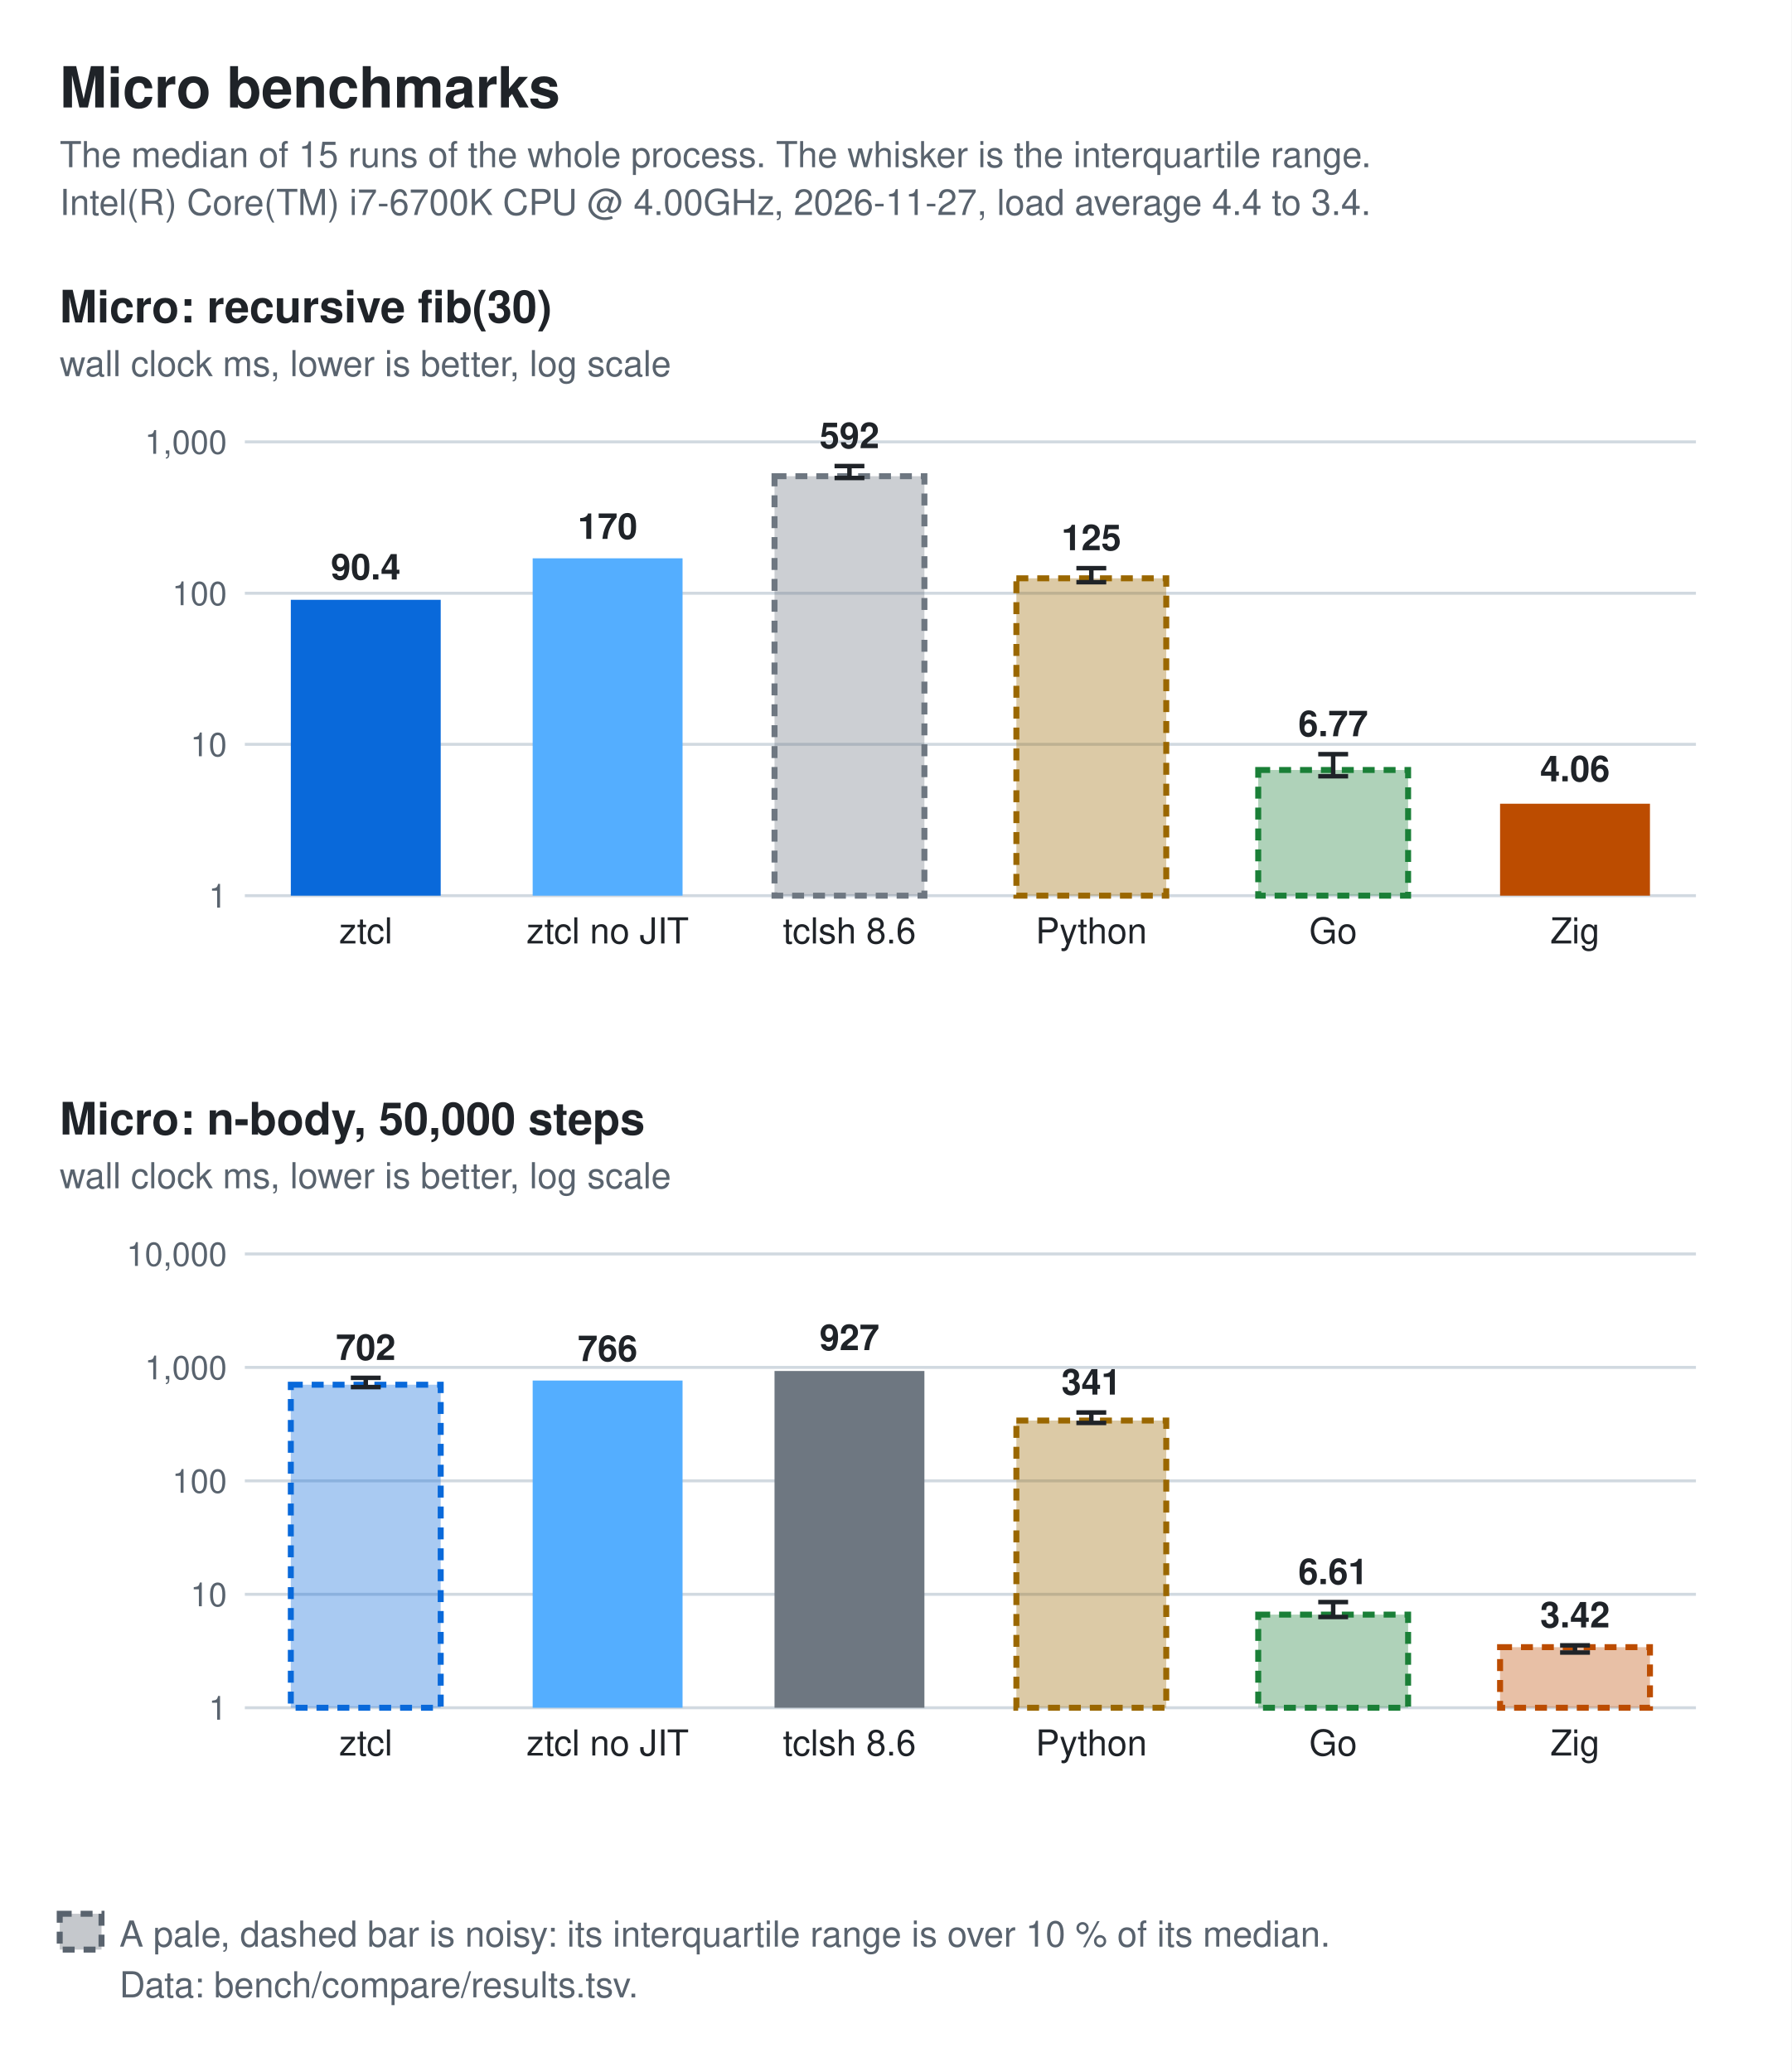
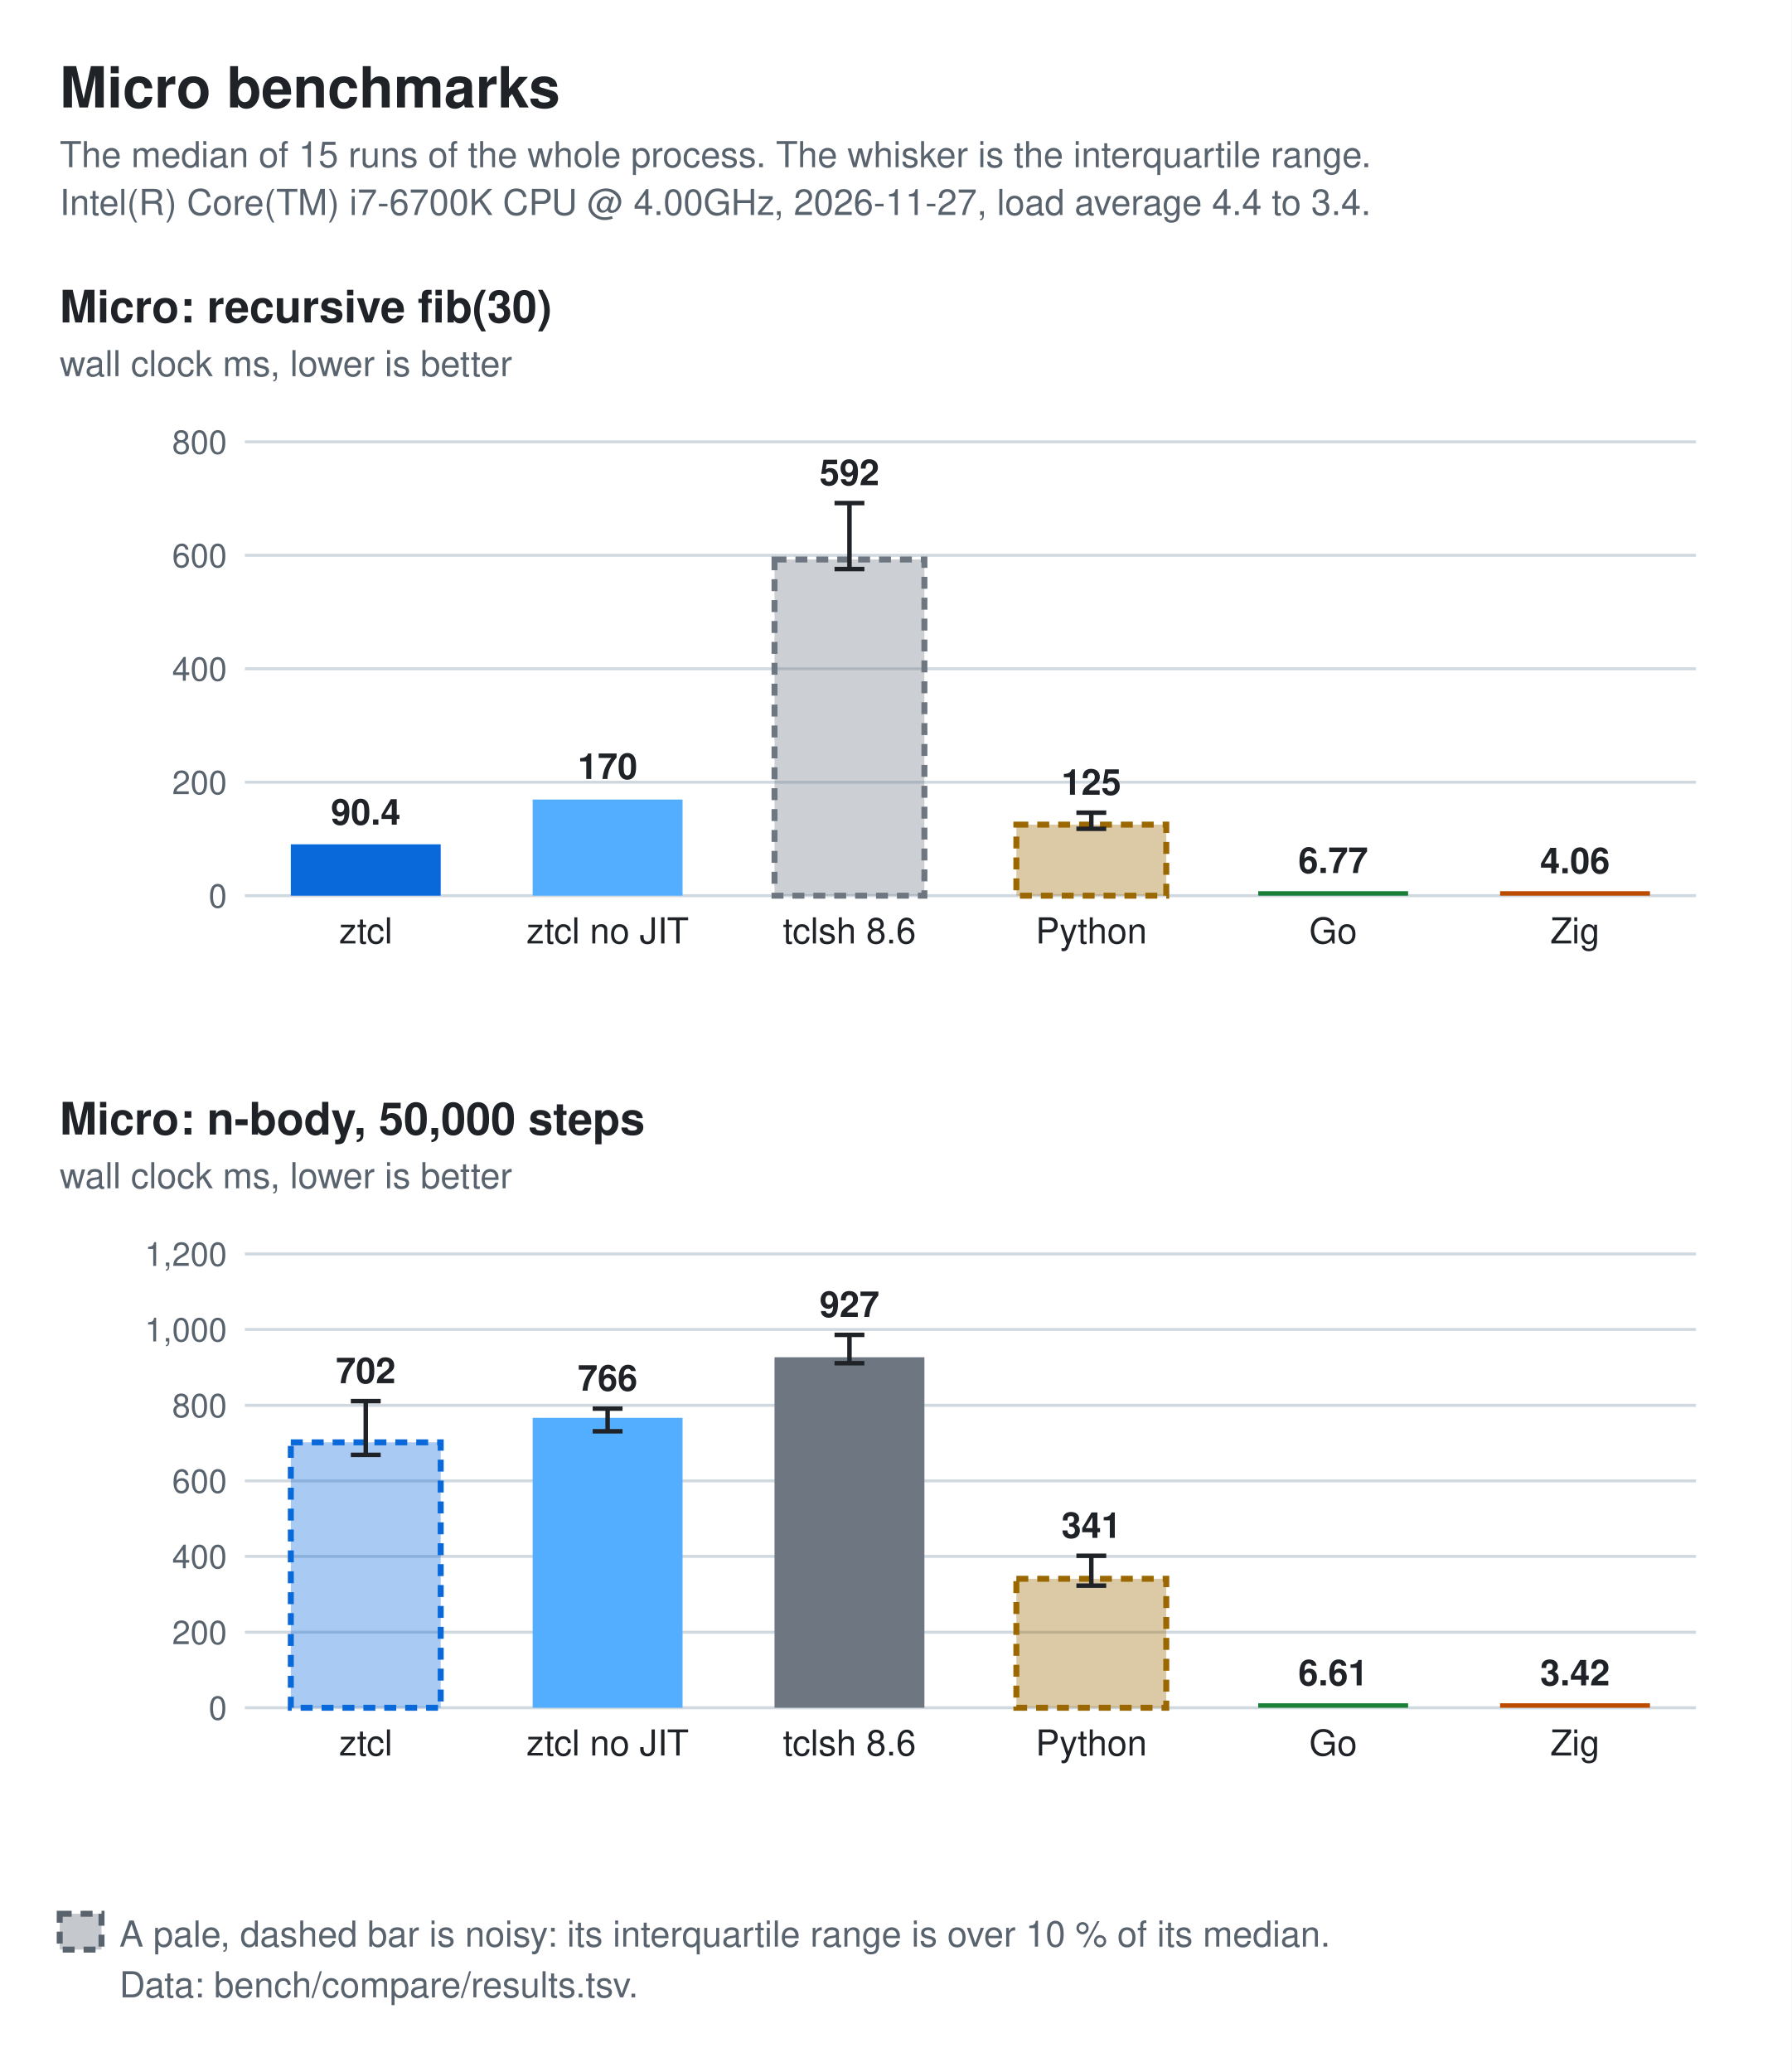
<svg xmlns="http://www.w3.org/2000/svg" width="600" height="694" viewBox="0 0 600 694" font-family="-apple-system, Segoe UI, Helvetica, Arial, sans-serif" role="img">
  <rect width="600" height="694" fill="#ffffff" />
  <text x="20" y="36" font-size="19" font-weight="700" fill="#1f2328">Micro benchmarks</text>
  <text x="20" y="56" font-size="12" fill="#59636e">The median of 15 runs of the whole process. The whisker is the interquartile range.</text>
  <text x="20" y="72" font-size="12" fill="#59636e">Intel(R) Core(TM) i7-6700K CPU @ 4.00GHz, 2026-11-27, load average 4.4 to 3.4.</text>
  <text x="20" y="108" font-size="15" font-weight="600" fill="#1f2328">Micro: recursive fib(30)</text>
-   <text x="20" y="126" font-size="12" fill="#59636e">wall clock ms, lower is better, log scale</text>
+   <text x="20" y="126" font-size="12" fill="#59636e">wall clock ms, lower is better</text>
  <line x1="82" y1="300.0" x2="568" y2="300.0" stroke="#d1d9e0" stroke-width="1" />
-   <text x="76" y="304.0" font-size="11" text-anchor="end" fill="#59636e">1</text>
-   <line x1="82" y1="249.3" x2="568" y2="249.3" stroke="#d1d9e0" stroke-width="1" />
-   <text x="76" y="253.3" font-size="11" text-anchor="end" fill="#59636e">10</text>
-   <line x1="82" y1="198.7" x2="568" y2="198.7" stroke="#d1d9e0" stroke-width="1" />
-   <text x="76" y="202.7" font-size="11" text-anchor="end" fill="#59636e">100</text>
+   <text x="76" y="304.0" font-size="11" text-anchor="end" fill="#59636e">0</text>
+   <line x1="82" y1="262.0" x2="568" y2="262.0" stroke="#d1d9e0" stroke-width="1" />
+   <text x="76" y="266.0" font-size="11" text-anchor="end" fill="#59636e">200</text>
+   <line x1="82" y1="224.0" x2="568" y2="224.0" stroke="#d1d9e0" stroke-width="1" />
+   <text x="76" y="228.0" font-size="11" text-anchor="end" fill="#59636e">400</text>
+   <line x1="82" y1="186.0" x2="568" y2="186.0" stroke="#d1d9e0" stroke-width="1" />
+   <text x="76" y="190.0" font-size="11" text-anchor="end" fill="#59636e">600</text>
  <line x1="82" y1="148.0" x2="568" y2="148.0" stroke="#d1d9e0" stroke-width="1" />
-   <text x="76" y="152.0" font-size="11" text-anchor="end" fill="#59636e">1,000</text>
+   <text x="76" y="152.0" font-size="11" text-anchor="end" fill="#59636e">800</text>
  <text x="122.5" y="316" font-size="12" text-anchor="middle" fill="#1f2328">ztcl</text>
-   <rect x="97.4" y="200.9" width="50.2" height="99.1" fill="#0969da" />
-   <text x="122.5" y="194.1" font-size="12" font-weight="600" text-anchor="middle" fill="#1f2328">90.4</text>
+   <rect x="97.4" y="282.8" width="50.2" height="17.2" fill="#0969da" />
+   <text x="122.5" y="276.2" font-size="12" font-weight="600" text-anchor="middle" fill="#1f2328">90.4</text>
  <text x="203.5" y="316" font-size="12" text-anchor="middle" fill="#1f2328">ztcl no JIT</text>
-   <rect x="178.4" y="187.0" width="50.2" height="113.0" fill="#54aeff" />
-   <text x="203.5" y="180.5" font-size="12" font-weight="600" text-anchor="middle" fill="#1f2328">170</text>
+   <rect x="178.4" y="267.8" width="50.2" height="32.2" fill="#54aeff" />
+   <text x="203.5" y="260.9" font-size="12" font-weight="600" text-anchor="middle" fill="#1f2328">170</text>
  <text x="284.5" y="316" font-size="12" text-anchor="middle" fill="#1f2328">tclsh 8.6</text>
-   <rect x="259.4" y="159.5" width="50.2" height="140.5" fill="#6e7781" fill-opacity="0.35" stroke="#6e7781" stroke-width="2" stroke-dasharray="4 3" />
-   <line x1="284.5" y1="160.1" x2="284.5" y2="156.1" stroke="#1f2328" stroke-width="1.5" />
-   <line x1="279.5" y1="160.1" x2="289.5" y2="160.1" stroke="#1f2328" stroke-width="1.5" />
-   <line x1="279.5" y1="156.1" x2="289.5" y2="156.1" stroke="#1f2328" stroke-width="1.5" />
-   <text x="284.5" y="150.1" font-size="12" font-weight="600" text-anchor="middle" fill="#1f2328">592</text>
+   <rect x="259.4" y="187.4" width="50.2" height="112.6" fill="#6e7781" fill-opacity="0.35" stroke="#6e7781" stroke-width="2" stroke-dasharray="4 3" />
+   <line x1="284.5" y1="190.6" x2="284.5" y2="168.5" stroke="#1f2328" stroke-width="1.5" />
+   <line x1="279.5" y1="190.6" x2="289.5" y2="190.6" stroke="#1f2328" stroke-width="1.5" />
+   <line x1="279.5" y1="168.5" x2="289.5" y2="168.5" stroke="#1f2328" stroke-width="1.5" />
+   <text x="284.5" y="162.5" font-size="12" font-weight="600" text-anchor="middle" fill="#1f2328">592</text>
  <text x="365.5" y="316" font-size="12" text-anchor="middle" fill="#1f2328">Python</text>
-   <rect x="340.4" y="193.7" width="50.2" height="106.3" fill="#9a6700" fill-opacity="0.35" stroke="#9a6700" stroke-width="2" stroke-dasharray="4 3" />
-   <line x1="365.5" y1="195.0" x2="365.5" y2="190.3" stroke="#1f2328" stroke-width="1.5" />
-   <line x1="360.5" y1="195.0" x2="370.5" y2="195.0" stroke="#1f2328" stroke-width="1.5" />
-   <line x1="360.5" y1="190.3" x2="370.5" y2="190.3" stroke="#1f2328" stroke-width="1.5" />
-   <text x="365.5" y="184.3" font-size="12" font-weight="600" text-anchor="middle" fill="#1f2328">125</text>
+   <rect x="340.4" y="276.2" width="50.2" height="23.8" fill="#9a6700" fill-opacity="0.35" stroke="#9a6700" stroke-width="2" stroke-dasharray="4 3" />
+   <line x1="365.5" y1="277.6" x2="365.5" y2="272.2" stroke="#1f2328" stroke-width="1.5" />
+   <line x1="360.5" y1="277.6" x2="370.5" y2="277.6" stroke="#1f2328" stroke-width="1.5" />
+   <line x1="360.5" y1="272.2" x2="370.5" y2="272.2" stroke="#1f2328" stroke-width="1.5" />
+   <text x="365.5" y="266.2" font-size="12" font-weight="600" text-anchor="middle" fill="#1f2328">125</text>
  <text x="446.5" y="316" font-size="12" text-anchor="middle" fill="#1f2328">Go</text>
-   <rect x="421.4" y="257.9" width="50.2" height="42.1" fill="#1a7f37" fill-opacity="0.35" stroke="#1a7f37" stroke-width="2" stroke-dasharray="4 3" />
-   <line x1="446.5" y1="260.0" x2="446.5" y2="252.6" stroke="#1f2328" stroke-width="1.5" />
-   <line x1="441.5" y1="260.0" x2="451.5" y2="260.0" stroke="#1f2328" stroke-width="1.5" />
-   <line x1="441.5" y1="252.6" x2="451.5" y2="252.6" stroke="#1f2328" stroke-width="1.5" />
-   <text x="446.5" y="246.6" font-size="12" font-weight="600" text-anchor="middle" fill="#1f2328">6.77</text>
+   <rect x="421.4" y="298.5" width="50.2" height="1.5" fill="#1a7f37" />
+   <text x="446.5" y="292.4" font-size="12" font-weight="600" text-anchor="middle" fill="#1f2328">6.77</text>
  <text x="527.5" y="316" font-size="12" text-anchor="middle" fill="#1f2328">Zig</text>
-   <rect x="502.4" y="269.2" width="50.2" height="30.8" fill="#bc4c00" />
-   <text x="527.5" y="261.7" font-size="12" font-weight="600" text-anchor="middle" fill="#1f2328">4.06</text>
+   <rect x="502.4" y="298.5" width="50.2" height="1.5" fill="#bc4c00" />
+   <text x="527.5" y="292.5" font-size="12" font-weight="600" text-anchor="middle" fill="#1f2328">4.06</text>
  <text x="20" y="380" font-size="15" font-weight="600" fill="#1f2328">Micro: n-body, 50,000 steps</text>
-   <text x="20" y="398" font-size="12" fill="#59636e">wall clock ms, lower is better, log scale</text>
+   <text x="20" y="398" font-size="12" fill="#59636e">wall clock ms, lower is better</text>
  <line x1="82" y1="572.0" x2="568" y2="572.0" stroke="#d1d9e0" stroke-width="1" />
-   <text x="76" y="576.0" font-size="11" text-anchor="end" fill="#59636e">1</text>
-   <line x1="82" y1="534.0" x2="568" y2="534.0" stroke="#d1d9e0" stroke-width="1" />
-   <text x="76" y="538.0" font-size="11" text-anchor="end" fill="#59636e">10</text>
+   <text x="76" y="576.0" font-size="11" text-anchor="end" fill="#59636e">0</text>
+   <line x1="82" y1="546.7" x2="568" y2="546.7" stroke="#d1d9e0" stroke-width="1" />
+   <text x="76" y="550.7" font-size="11" text-anchor="end" fill="#59636e">200</text>
+   <line x1="82" y1="521.3" x2="568" y2="521.3" stroke="#d1d9e0" stroke-width="1" />
+   <text x="76" y="525.3" font-size="11" text-anchor="end" fill="#59636e">400</text>
  <line x1="82" y1="496.0" x2="568" y2="496.0" stroke="#d1d9e0" stroke-width="1" />
-   <text x="76" y="500.0" font-size="11" text-anchor="end" fill="#59636e">100</text>
-   <line x1="82" y1="458.0" x2="568" y2="458.0" stroke="#d1d9e0" stroke-width="1" />
-   <text x="76" y="462.0" font-size="11" text-anchor="end" fill="#59636e">1,000</text>
+   <text x="76" y="500.0" font-size="11" text-anchor="end" fill="#59636e">600</text>
+   <line x1="82" y1="470.7" x2="568" y2="470.7" stroke="#d1d9e0" stroke-width="1" />
+   <text x="76" y="474.7" font-size="11" text-anchor="end" fill="#59636e">800</text>
+   <line x1="82" y1="445.3" x2="568" y2="445.3" stroke="#d1d9e0" stroke-width="1" />
+   <text x="76" y="449.3" font-size="11" text-anchor="end" fill="#59636e">1,000</text>
  <line x1="82" y1="420.0" x2="568" y2="420.0" stroke="#d1d9e0" stroke-width="1" />
-   <text x="76" y="424.0" font-size="11" text-anchor="end" fill="#59636e">10,000</text>
+   <text x="76" y="424.0" font-size="11" text-anchor="end" fill="#59636e">1,200</text>
  <text x="122.5" y="588" font-size="12" text-anchor="middle" fill="#1f2328">ztcl</text>
-   <rect x="97.4" y="463.8" width="50.2" height="108.2" fill="#0969da" fill-opacity="0.35" stroke="#0969da" stroke-width="2" stroke-dasharray="4 3" />
-   <line x1="122.5" y1="464.6" x2="122.5" y2="461.5" stroke="#1f2328" stroke-width="1.5" />
-   <line x1="117.5" y1="464.6" x2="127.5" y2="464.6" stroke="#1f2328" stroke-width="1.5" />
-   <line x1="117.5" y1="461.5" x2="127.5" y2="461.5" stroke="#1f2328" stroke-width="1.5" />
-   <text x="122.5" y="455.5" font-size="12" font-weight="600" text-anchor="middle" fill="#1f2328">702</text>
+   <rect x="97.4" y="483.1" width="50.2" height="88.9" fill="#0969da" fill-opacity="0.35" stroke="#0969da" stroke-width="2" stroke-dasharray="4 3" />
+   <line x1="122.5" y1="487.3" x2="122.5" y2="469.3" stroke="#1f2328" stroke-width="1.5" />
+   <line x1="117.5" y1="487.3" x2="127.5" y2="487.3" stroke="#1f2328" stroke-width="1.5" />
+   <line x1="117.5" y1="469.3" x2="127.5" y2="469.3" stroke="#1f2328" stroke-width="1.5" />
+   <text x="122.5" y="463.3" font-size="12" font-weight="600" text-anchor="middle" fill="#1f2328">702</text>
  <text x="203.5" y="588" font-size="12" text-anchor="middle" fill="#1f2328">ztcl no JIT</text>
-   <rect x="178.4" y="462.4" width="50.2" height="109.6" fill="#54aeff" />
-   <text x="203.5" y="455.9" font-size="12" font-weight="600" text-anchor="middle" fill="#1f2328">766</text>
+   <rect x="178.4" y="474.9" width="50.2" height="97.1" fill="#54aeff" />
+   <line x1="203.5" y1="479.4" x2="203.5" y2="471.8" stroke="#1f2328" stroke-width="1.5" />
+   <line x1="198.5" y1="479.4" x2="208.5" y2="479.4" stroke="#1f2328" stroke-width="1.5" />
+   <line x1="198.5" y1="471.8" x2="208.5" y2="471.8" stroke="#1f2328" stroke-width="1.5" />
+   <text x="203.5" y="465.8" font-size="12" font-weight="600" text-anchor="middle" fill="#1f2328">766</text>
  <text x="284.5" y="588" font-size="12" text-anchor="middle" fill="#1f2328">tclsh 8.6</text>
-   <rect x="259.4" y="459.2" width="50.2" height="112.8" fill="#6e7781" />
-   <text x="284.5" y="452.2" font-size="12" font-weight="600" text-anchor="middle" fill="#1f2328">927</text>
+   <rect x="259.4" y="454.6" width="50.2" height="117.4" fill="#6e7781" />
+   <line x1="284.5" y1="456.6" x2="284.5" y2="447.1" stroke="#1f2328" stroke-width="1.5" />
+   <line x1="279.5" y1="456.6" x2="289.5" y2="456.6" stroke="#1f2328" stroke-width="1.5" />
+   <line x1="279.5" y1="447.1" x2="289.5" y2="447.1" stroke="#1f2328" stroke-width="1.5" />
+   <text x="284.5" y="441.1" font-size="12" font-weight="600" text-anchor="middle" fill="#1f2328">927</text>
  <text x="365.5" y="588" font-size="12" text-anchor="middle" fill="#1f2328">Python</text>
-   <rect x="340.4" y="475.8" width="50.2" height="96.2" fill="#9a6700" fill-opacity="0.35" stroke="#9a6700" stroke-width="2" stroke-dasharray="4 3" />
-   <line x1="365.5" y1="476.6" x2="365.5" y2="473.1" stroke="#1f2328" stroke-width="1.5" />
-   <line x1="360.5" y1="476.6" x2="370.5" y2="476.6" stroke="#1f2328" stroke-width="1.5" />
-   <line x1="360.5" y1="473.1" x2="370.5" y2="473.1" stroke="#1f2328" stroke-width="1.5" />
-   <text x="365.5" y="467.1" font-size="12" font-weight="600" text-anchor="middle" fill="#1f2328">341</text>
+   <rect x="340.4" y="528.8" width="50.2" height="43.2" fill="#9a6700" fill-opacity="0.35" stroke="#9a6700" stroke-width="2" stroke-dasharray="4 3" />
+   <line x1="365.5" y1="531.1" x2="365.5" y2="521.1" stroke="#1f2328" stroke-width="1.5" />
+   <line x1="360.5" y1="531.1" x2="370.5" y2="531.1" stroke="#1f2328" stroke-width="1.5" />
+   <line x1="360.5" y1="521.1" x2="370.5" y2="521.1" stroke="#1f2328" stroke-width="1.5" />
+   <text x="365.5" y="515.1" font-size="12" font-weight="600" text-anchor="middle" fill="#1f2328">341</text>
  <text x="446.5" y="588" font-size="12" text-anchor="middle" fill="#1f2328">Go</text>
-   <rect x="421.4" y="540.8" width="50.2" height="31.2" fill="#1a7f37" fill-opacity="0.35" stroke="#1a7f37" stroke-width="2" stroke-dasharray="4 3" />
-   <line x1="446.5" y1="541.6" x2="446.5" y2="536.6" stroke="#1f2328" stroke-width="1.5" />
-   <line x1="441.5" y1="541.6" x2="451.5" y2="541.6" stroke="#1f2328" stroke-width="1.5" />
-   <line x1="441.5" y1="536.6" x2="451.5" y2="536.6" stroke="#1f2328" stroke-width="1.5" />
-   <text x="446.5" y="530.6" font-size="12" font-weight="600" text-anchor="middle" fill="#1f2328">6.61</text>
+   <rect x="421.4" y="570.5" width="50.2" height="1.5" fill="#1a7f37" />
+   <text x="446.5" y="564.5" font-size="12" font-weight="600" text-anchor="middle" fill="#1f2328">6.61</text>
  <text x="527.5" y="588" font-size="12" text-anchor="middle" fill="#1f2328">Zig</text>
-   <rect x="502.4" y="551.7" width="50.2" height="20.3" fill="#bc4c00" fill-opacity="0.35" stroke="#bc4c00" stroke-width="2" stroke-dasharray="4 3" />
-   <line x1="527.5" y1="553.5" x2="527.5" y2="551.1" stroke="#1f2328" stroke-width="1.5" />
-   <line x1="522.5" y1="553.5" x2="532.5" y2="553.5" stroke="#1f2328" stroke-width="1.5" />
-   <line x1="522.5" y1="551.1" x2="532.5" y2="551.1" stroke="#1f2328" stroke-width="1.5" />
-   <text x="527.5" y="545.1" font-size="12" font-weight="600" text-anchor="middle" fill="#1f2328">3.42</text>
+   <rect x="502.4" y="570.5" width="50.2" height="1.5" fill="#bc4c00" />
+   <text x="527.5" y="564.5" font-size="12" font-weight="600" text-anchor="middle" fill="#1f2328">3.42</text>
  <rect x="20" y="641" width="14" height="12" fill="#59636e" fill-opacity="0.35" stroke="#59636e" stroke-width="2" stroke-dasharray="4 3" />
  <text x="40" y="652" font-size="12" fill="#59636e">A pale, dashed bar is noisy: its interquartile range is over 10 % of its median.</text>
  <text x="40" y="669" font-size="12" fill="#59636e">Data: bench/compare/results.tsv.</text>
</svg>
